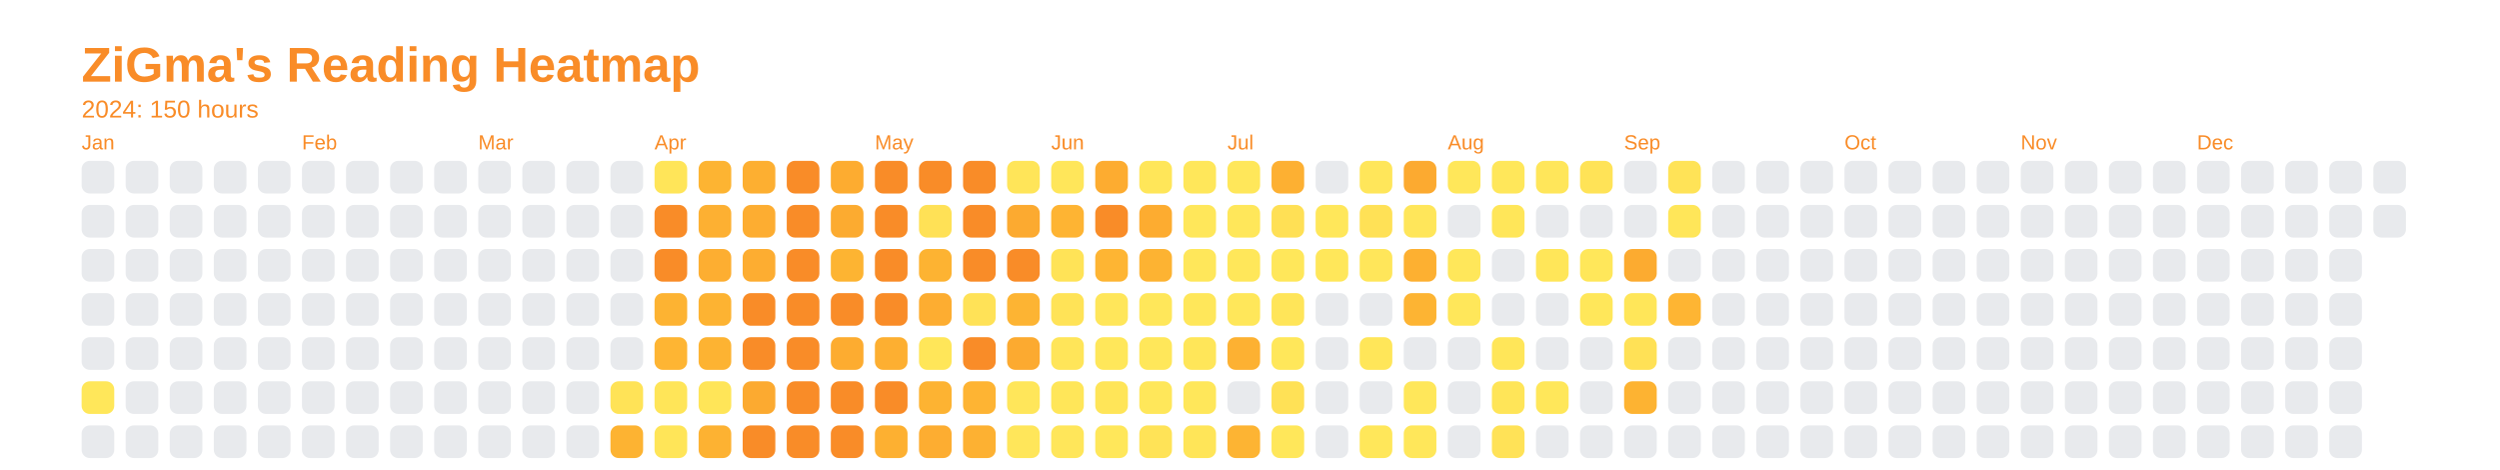
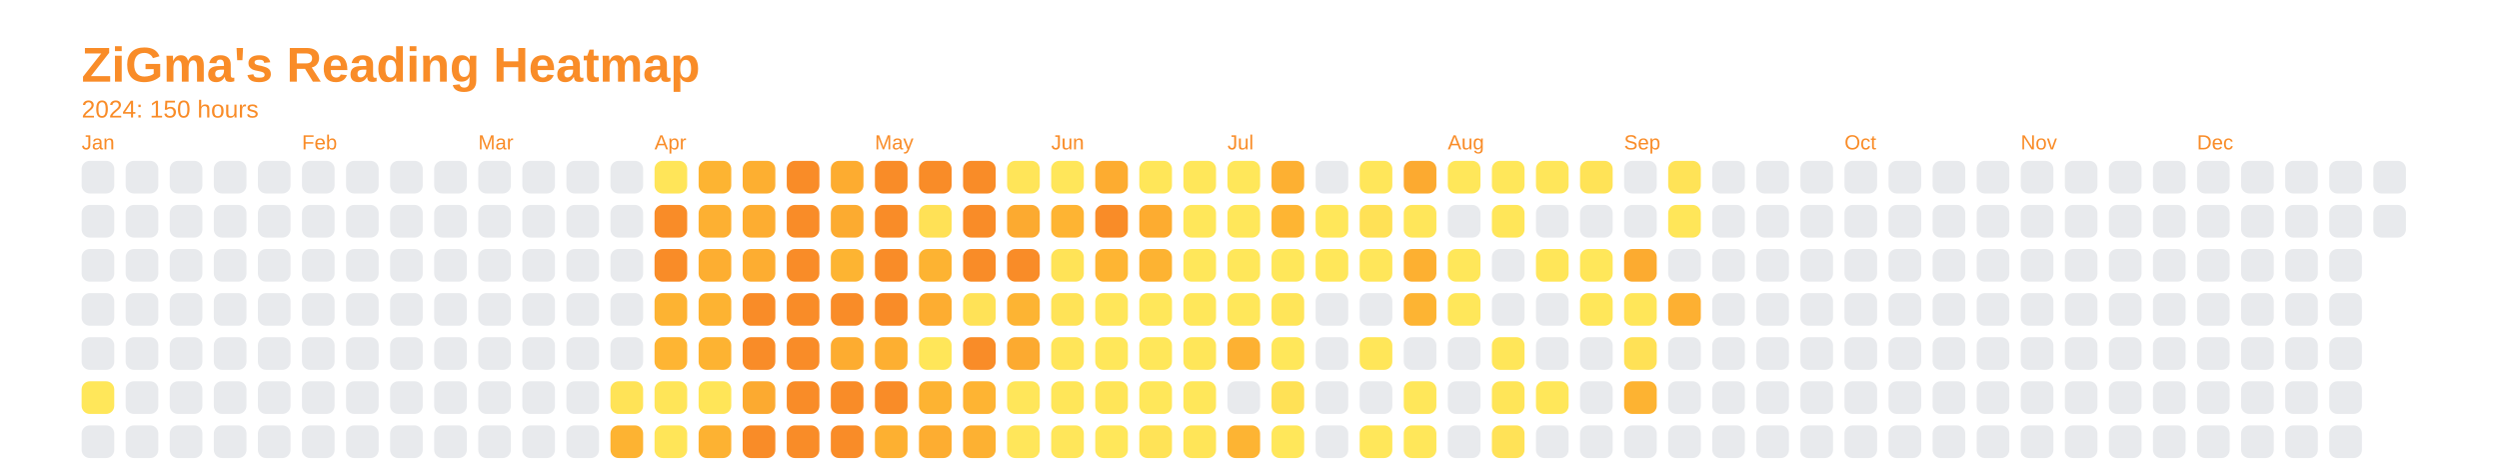
<svg xmlns="http://www.w3.org/2000/svg" baseProfile="full" height="57.5mm" version="1.1" viewBox="0,0,306.2,57.5" width="306.2mm">
  <defs />
  <rect fill="none" height="57.5" width="306.2" x="0" y="0" />
  <text fill="#f98c28" style="font-size:6px; font-family:Arial; font-weight:bold;" x="10" y="10">ZiGma's Reading Heatmap</text>
  <text fill="#f98c28" style="font-size:3px; font-family:Arial;" x="10" y="14.4">2024: 150 hours</text>
  <text fill="#f98c28" style="font-size:2.5px; font-family:Arial" x="10" y="18.3">Jan</text>
  <rect fill="#e8eaed" height="4" rx="1" ry="1" width="4" x="10" y="19.7" />
  <rect fill="#e8eaed" height="4" rx="1" ry="1" width="4" x="10" y="25.1" />
  <rect fill="#e8eaed" height="4" rx="1" ry="1" width="4" x="10" y="30.5" />
  <rect fill="#e8eaed" height="4" rx="1" ry="1" width="4" x="10" y="35.9" />
  <rect fill="#e8eaed" height="4" rx="1" ry="1" width="4" x="10" y="41.3" />
  <rect fill="#ffe75a" height="4" rx="1" ry="1" width="4" x="10" y="46.7" />
  <rect fill="#e8eaed" height="4" rx="1" ry="1" width="4" x="10" y="52.1" />
  <rect fill="#e8eaed" height="4" rx="1" ry="1" width="4" x="15.4" y="19.7" />
  <rect fill="#e8eaed" height="4" rx="1" ry="1" width="4" x="15.4" y="25.1" />
  <rect fill="#e8eaed" height="4" rx="1" ry="1" width="4" x="15.4" y="30.5" />
  <rect fill="#e8eaed" height="4" rx="1" ry="1" width="4" x="15.4" y="35.9" />
  <rect fill="#e8eaed" height="4" rx="1" ry="1" width="4" x="15.4" y="41.3" />
  <rect fill="#e8eaed" height="4" rx="1" ry="1" width="4" x="15.4" y="46.7" />
  <rect fill="#e8eaed" height="4" rx="1" ry="1" width="4" x="15.4" y="52.1" />
  <rect fill="#e8eaed" height="4" rx="1" ry="1" width="4" x="20.8" y="19.7" />
  <rect fill="#e8eaed" height="4" rx="1" ry="1" width="4" x="20.8" y="25.1" />
  <rect fill="#e8eaed" height="4" rx="1" ry="1" width="4" x="20.8" y="30.5" />
  <rect fill="#e8eaed" height="4" rx="1" ry="1" width="4" x="20.8" y="35.9" />
  <rect fill="#e8eaed" height="4" rx="1" ry="1" width="4" x="20.8" y="41.3" />
  <rect fill="#e8eaed" height="4" rx="1" ry="1" width="4" x="20.8" y="46.7" />
  <rect fill="#e8eaed" height="4" rx="1" ry="1" width="4" x="20.8" y="52.1" />
  <rect fill="#e8eaed" height="4" rx="1" ry="1" width="4" x="26.2" y="19.7" />
  <rect fill="#e8eaed" height="4" rx="1" ry="1" width="4" x="26.2" y="25.1" />
  <rect fill="#e8eaed" height="4" rx="1" ry="1" width="4" x="26.2" y="30.5" />
  <rect fill="#e8eaed" height="4" rx="1" ry="1" width="4" x="26.2" y="35.9" />
  <rect fill="#e8eaed" height="4" rx="1" ry="1" width="4" x="26.2" y="41.3" />
  <rect fill="#e8eaed" height="4" rx="1" ry="1" width="4" x="26.2" y="46.7" />
  <rect fill="#e8eaed" height="4" rx="1" ry="1" width="4" x="26.2" y="52.1" />
  <rect fill="#e8eaed" height="4" rx="1" ry="1" width="4" x="31.6" y="19.7" />
  <rect fill="#e8eaed" height="4" rx="1" ry="1" width="4" x="31.6" y="25.1" />
  <rect fill="#e8eaed" height="4" rx="1" ry="1" width="4" x="31.6" y="30.5" />
  <rect fill="#e8eaed" height="4" rx="1" ry="1" width="4" x="31.6" y="35.9" />
  <rect fill="#e8eaed" height="4" rx="1" ry="1" width="4" x="31.6" y="41.3" />
  <rect fill="#e8eaed" height="4" rx="1" ry="1" width="4" x="31.6" y="46.7" />
  <rect fill="#e8eaed" height="4" rx="1" ry="1" width="4" x="31.6" y="52.1" />
  <text fill="#f98c28" style="font-size:2.5px; font-family:Arial" x="37.0" y="18.3">Feb</text>
  <rect fill="#e8eaed" height="4" rx="1" ry="1" width="4" x="37.0" y="19.7" />
  <rect fill="#e8eaed" height="4" rx="1" ry="1" width="4" x="37.0" y="25.1" />
  <rect fill="#e8eaed" height="4" rx="1" ry="1" width="4" x="37.0" y="30.5" />
  <rect fill="#e8eaed" height="4" rx="1" ry="1" width="4" x="37.0" y="35.9" />
  <rect fill="#e8eaed" height="4" rx="1" ry="1" width="4" x="37.0" y="41.3" />
  <rect fill="#e8eaed" height="4" rx="1" ry="1" width="4" x="37.0" y="46.7" />
  <rect fill="#e8eaed" height="4" rx="1" ry="1" width="4" x="37.0" y="52.1" />
  <rect fill="#e8eaed" height="4" rx="1" ry="1" width="4" x="42.4" y="19.7" />
  <rect fill="#e8eaed" height="4" rx="1" ry="1" width="4" x="42.4" y="25.1" />
  <rect fill="#e8eaed" height="4" rx="1" ry="1" width="4" x="42.4" y="30.5" />
  <rect fill="#e8eaed" height="4" rx="1" ry="1" width="4" x="42.4" y="35.9" />
  <rect fill="#e8eaed" height="4" rx="1" ry="1" width="4" x="42.4" y="41.3" />
  <rect fill="#e8eaed" height="4" rx="1" ry="1" width="4" x="42.4" y="46.7" />
  <rect fill="#e8eaed" height="4" rx="1" ry="1" width="4" x="42.4" y="52.1" />
  <rect fill="#e8eaed" height="4" rx="1" ry="1" width="4" x="47.8" y="19.7" />
  <rect fill="#e8eaed" height="4" rx="1" ry="1" width="4" x="47.8" y="25.1" />
  <rect fill="#e8eaed" height="4" rx="1" ry="1" width="4" x="47.8" y="30.5" />
  <rect fill="#e8eaed" height="4" rx="1" ry="1" width="4" x="47.8" y="35.9" />
  <rect fill="#e8eaed" height="4" rx="1" ry="1" width="4" x="47.8" y="41.3" />
  <rect fill="#e8eaed" height="4" rx="1" ry="1" width="4" x="47.8" y="46.7" />
  <rect fill="#e8eaed" height="4" rx="1" ry="1" width="4" x="47.8" y="52.1" />
  <rect fill="#e8eaed" height="4" rx="1" ry="1" width="4" x="53.2" y="19.7" />
  <rect fill="#e8eaed" height="4" rx="1" ry="1" width="4" x="53.2" y="25.1" />
  <rect fill="#e8eaed" height="4" rx="1" ry="1" width="4" x="53.2" y="30.5" />
  <rect fill="#e8eaed" height="4" rx="1" ry="1" width="4" x="53.2" y="35.9" />
  <rect fill="#e8eaed" height="4" rx="1" ry="1" width="4" x="53.2" y="41.3" />
  <rect fill="#e8eaed" height="4" rx="1" ry="1" width="4" x="53.2" y="46.7" />
  <rect fill="#e8eaed" height="4" rx="1" ry="1" width="4" x="53.2" y="52.1" />
  <text fill="#f98c28" style="font-size:2.5px; font-family:Arial" x="58.6" y="18.3">Mar</text>
  <rect fill="#e8eaed" height="4" rx="1" ry="1" width="4" x="58.6" y="19.7" />
  <rect fill="#e8eaed" height="4" rx="1" ry="1" width="4" x="58.6" y="25.1" />
  <rect fill="#e8eaed" height="4" rx="1" ry="1" width="4" x="58.6" y="30.5" />
  <rect fill="#e8eaed" height="4" rx="1" ry="1" width="4" x="58.6" y="35.9" />
  <rect fill="#e8eaed" height="4" rx="1" ry="1" width="4" x="58.6" y="41.3" />
  <rect fill="#e8eaed" height="4" rx="1" ry="1" width="4" x="58.6" y="46.7" />
  <rect fill="#e8eaed" height="4" rx="1" ry="1" width="4" x="58.6" y="52.1" />
  <rect fill="#e8eaed" height="4" rx="1" ry="1" width="4" x="64" y="19.7" />
  <rect fill="#e8eaed" height="4" rx="1" ry="1" width="4" x="64" y="25.1" />
  <rect fill="#e8eaed" height="4" rx="1" ry="1" width="4" x="64" y="30.5" />
  <rect fill="#e8eaed" height="4" rx="1" ry="1" width="4" x="64" y="35.9" />
  <rect fill="#e8eaed" height="4" rx="1" ry="1" width="4" x="64" y="41.3" />
  <rect fill="#e8eaed" height="4" rx="1" ry="1" width="4" x="64" y="46.7" />
  <rect fill="#e8eaed" height="4" rx="1" ry="1" width="4" x="64" y="52.1" />
  <rect fill="#e8eaed" height="4" rx="1" ry="1" width="4" x="69.4" y="19.7" />
  <rect fill="#e8eaed" height="4" rx="1" ry="1" width="4" x="69.4" y="25.1" />
  <rect fill="#e8eaed" height="4" rx="1" ry="1" width="4" x="69.4" y="30.5" />
  <rect fill="#e8eaed" height="4" rx="1" ry="1" width="4" x="69.4" y="35.9" />
  <rect fill="#e8eaed" height="4" rx="1" ry="1" width="4" x="69.4" y="41.3" />
  <rect fill="#e8eaed" height="4" rx="1" ry="1" width="4" x="69.4" y="46.7" />
  <rect fill="#e8eaed" height="4" rx="1" ry="1" width="4" x="69.4" y="52.1" />
  <rect fill="#e8eaed" height="4" rx="1" ry="1" width="4" x="74.8" y="19.7" />
  <rect fill="#e8eaed" height="4" rx="1" ry="1" width="4" x="74.8" y="25.1" />
  <rect fill="#e8eaed" height="4" rx="1" ry="1" width="4" x="74.8" y="30.5" />
  <rect fill="#e8eaed" height="4" rx="1" ry="1" width="4" x="74.8" y="35.9" />
  <rect fill="#e8eaed" height="4" rx="1" ry="1" width="4" x="74.8" y="41.3" />
  <rect fill="#ffe357" height="4" rx="1" ry="1" width="4" x="74.8" y="46.7" />
  <rect fill="#fdb332" height="4" rx="1" ry="1" width="4" x="74.8" y="52.1" />
  <text fill="#f98c28" style="font-size:2.5px; font-family:Arial" x="80.2" y="18.3">Apr</text>
  <rect fill="#ffe559" height="4" rx="1" ry="1" width="4" x="80.2" y="19.7" />
  <rect fill="#f98c28" height="4" rx="1" ry="1" width="4" x="80.2" y="25.1" />
  <rect fill="#f98c28" height="4" rx="1" ry="1" width="4" x="80.2" y="30.5" />
  <rect fill="#fdb332" height="4" rx="1" ry="1" width="4" x="80.2" y="35.9" />
  <rect fill="#feb533" height="4" rx="1" ry="1" width="4" x="80.2" y="41.3" />
  <rect fill="#ffe558" height="4" rx="1" ry="1" width="4" x="80.2" y="46.7" />
  <rect fill="#ffe558" height="4" rx="1" ry="1" width="4" x="80.2" y="52.1" />
  <rect fill="#fdb432" height="4" rx="1" ry="1" width="4" x="85.6" y="19.7" />
  <rect fill="#fdb032" height="4" rx="1" ry="1" width="4" x="85.6" y="25.1" />
  <rect fill="#fdae31" height="4" rx="1" ry="1" width="4" x="85.6" y="30.5" />
  <rect fill="#fdb332" height="4" rx="1" ry="1" width="4" x="85.6" y="35.9" />
  <rect fill="#fdb332" height="4" rx="1" ry="1" width="4" x="85.6" y="41.3" />
  <rect fill="#ffe558" height="4" rx="1" ry="1" width="4" x="85.6" y="46.7" />
  <rect fill="#fdb232" height="4" rx="1" ry="1" width="4" x="85.6" y="52.1" />
  <rect fill="#fdaf31" height="4" rx="1" ry="1" width="4" x="91" y="19.7" />
  <rect fill="#fdad31" height="4" rx="1" ry="1" width="4" x="91" y="25.1" />
  <rect fill="#fdad31" height="4" rx="1" ry="1" width="4" x="91" y="30.5" />
  <rect fill="#f98c28" height="4" rx="1" ry="1" width="4" x="91" y="35.9" />
  <rect fill="#f98c28" height="4" rx="1" ry="1" width="4" x="91" y="41.3" />
  <rect fill="#fcaa30" height="4" rx="1" ry="1" width="4" x="91" y="46.7" />
  <rect fill="#f98c28" height="4" rx="1" ry="1" width="4" x="91" y="52.1" />
  <rect fill="#f98c28" height="4" rx="1" ry="1" width="4" x="96.4" y="19.7" />
  <rect fill="#f98c28" height="4" rx="1" ry="1" width="4" x="96.4" y="25.1" />
  <rect fill="#f98c28" height="4" rx="1" ry="1" width="4" x="96.4" y="30.5" />
  <rect fill="#f98c28" height="4" rx="1" ry="1" width="4" x="96.4" y="35.9" />
  <rect fill="#f98c28" height="4" rx="1" ry="1" width="4" x="96.4" y="41.3" />
  <rect fill="#f98c28" height="4" rx="1" ry="1" width="4" x="96.4" y="46.7" />
  <rect fill="#f98c28" height="4" rx="1" ry="1" width="4" x="96.4" y="52.1" />
  <rect fill="#fdac30" height="4" rx="1" ry="1" width="4" x="101.8" y="19.7" />
  <rect fill="#fcab30" height="4" rx="1" ry="1" width="4" x="101.8" y="25.1" />
  <rect fill="#fdb432" height="4" rx="1" ry="1" width="4" x="101.8" y="30.5" />
  <rect fill="#f98c28" height="4" rx="1" ry="1" width="4" x="101.8" y="35.9" />
  <rect fill="#fdac30" height="4" rx="1" ry="1" width="4" x="101.8" y="41.3" />
  <rect fill="#f98c28" height="4" rx="1" ry="1" width="4" x="101.8" y="46.7" />
  <rect fill="#f98c28" height="4" rx="1" ry="1" width="4" x="101.8" y="52.1" />
  <text fill="#f98c28" style="font-size:2.5px; font-family:Arial" x="107.2" y="18.3">May</text>
  <rect fill="#f98c28" height="4" rx="1" ry="1" width="4" x="107.2" y="19.7" />
  <rect fill="#f98c28" height="4" rx="1" ry="1" width="4" x="107.2" y="25.1" />
  <rect fill="#f98c28" height="4" rx="1" ry="1" width="4" x="107.2" y="30.5" />
  <rect fill="#f98c28" height="4" rx="1" ry="1" width="4" x="107.2" y="35.9" />
  <rect fill="#fdaf31" height="4" rx="1" ry="1" width="4" x="107.2" y="41.3" />
  <rect fill="#f98c28" height="4" rx="1" ry="1" width="4" x="107.2" y="46.7" />
  <rect fill="#fdb031" height="4" rx="1" ry="1" width="4" x="107.2" y="52.1" />
  <rect fill="#f98c28" height="4" rx="1" ry="1" width="4" x="112.6" y="19.7" />
  <rect fill="#ffe156" height="4" rx="1" ry="1" width="4" x="112.6" y="25.1" />
  <rect fill="#fdb332" height="4" rx="1" ry="1" width="4" x="112.6" y="30.5" />
  <rect fill="#fdad31" height="4" rx="1" ry="1" width="4" x="112.6" y="35.9" />
  <rect fill="#ffe659" height="4" rx="1" ry="1" width="4" x="112.6" y="41.3" />
  <rect fill="#fdb332" height="4" rx="1" ry="1" width="4" x="112.6" y="46.7" />
  <rect fill="#fdad31" height="4" rx="1" ry="1" width="4" x="112.6" y="52.1" />
  <rect fill="#f98c28" height="4" rx="1" ry="1" width="4" x="118" y="19.7" />
  <rect fill="#f98c28" height="4" rx="1" ry="1" width="4" x="118" y="25.1" />
  <rect fill="#f98c28" height="4" rx="1" ry="1" width="4" x="118" y="30.5" />
  <rect fill="#ffe257" height="4" rx="1" ry="1" width="4" x="118" y="35.9" />
  <rect fill="#f98c28" height="4" rx="1" ry="1" width="4" x="118" y="41.3" />
  <rect fill="#feb433" height="4" rx="1" ry="1" width="4" x="118" y="46.7" />
  <rect fill="#fdb132" height="4" rx="1" ry="1" width="4" x="118" y="52.1" />
  <rect fill="#ffe559" height="4" rx="1" ry="1" width="4" x="123.4" y="19.7" />
  <rect fill="#fcaa30" height="4" rx="1" ry="1" width="4" x="123.4" y="25.1" />
  <rect fill="#f98c28" height="4" rx="1" ry="1" width="4" x="123.4" y="30.5" />
  <rect fill="#fdb433" height="4" rx="1" ry="1" width="4" x="123.4" y="35.9" />
  <rect fill="#fcaa30" height="4" rx="1" ry="1" width="4" x="123.4" y="41.3" />
  <rect fill="#ffe65a" height="4" rx="1" ry="1" width="4" x="123.4" y="46.7" />
  <rect fill="#ffe65a" height="4" rx="1" ry="1" width="4" x="123.4" y="52.1" />
  <text fill="#f98c28" style="font-size:2.5px; font-family:Arial" x="128.8" y="18.3">Jun</text>
  <rect fill="#ffe65a" height="4" rx="1" ry="1" width="4" x="128.8" y="19.7" />
  <rect fill="#feb433" height="4" rx="1" ry="1" width="4" x="128.8" y="25.1" />
  <rect fill="#ffe357" height="4" rx="1" ry="1" width="4" x="128.8" y="30.5" />
  <rect fill="#ffe357" height="4" rx="1" ry="1" width="4" x="128.8" y="35.9" />
  <rect fill="#ffe559" height="4" rx="1" ry="1" width="4" x="128.8" y="41.3" />
  <rect fill="#ffe659" height="4" rx="1" ry="1" width="4" x="128.8" y="46.7" />
  <rect fill="#ffe65a" height="4" rx="1" ry="1" width="4" x="128.8" y="52.1" />
  <rect fill="#fdac30" height="4" rx="1" ry="1" width="4" x="134.2" y="19.7" />
  <rect fill="#f98c28" height="4" rx="1" ry="1" width="4" x="134.2" y="25.1" />
  <rect fill="#feb533" height="4" rx="1" ry="1" width="4" x="134.2" y="30.5" />
  <rect fill="#ffe65a" height="4" rx="1" ry="1" width="4" x="134.2" y="35.9" />
  <rect fill="#ffe75a" height="4" rx="1" ry="1" width="4" x="134.2" y="41.3" />
  <rect fill="#ffe558" height="4" rx="1" ry="1" width="4" x="134.2" y="46.7" />
  <rect fill="#ffe75a" height="4" rx="1" ry="1" width="4" x="134.2" y="52.1" />
  <rect fill="#ffe659" height="4" rx="1" ry="1" width="4" x="139.6" y="19.7" />
  <rect fill="#fdac30" height="4" rx="1" ry="1" width="4" x="139.6" y="25.1" />
  <rect fill="#fdb332" height="4" rx="1" ry="1" width="4" x="139.6" y="30.5" />
  <rect fill="#ffe75a" height="4" rx="1" ry="1" width="4" x="139.6" y="35.9" />
  <rect fill="#ffe75a" height="4" rx="1" ry="1" width="4" x="139.6" y="41.3" />
  <rect fill="#ffe75a" height="4" rx="1" ry="1" width="4" x="139.6" y="46.7" />
  <rect fill="#ffe357" height="4" rx="1" ry="1" width="4" x="139.6" y="52.1" />
  <rect fill="#ffe75a" height="4" rx="1" ry="1" width="4" x="145" y="19.7" />
  <rect fill="#ffe75a" height="4" rx="1" ry="1" width="4" x="145" y="25.1" />
  <rect fill="#ffe75a" height="4" rx="1" ry="1" width="4" x="145" y="30.5" />
  <rect fill="#ffe75a" height="4" rx="1" ry="1" width="4" x="145" y="35.9" />
  <rect fill="#ffe659" height="4" rx="1" ry="1" width="4" x="145" y="41.3" />
  <rect fill="#ffe75a" height="4" rx="1" ry="1" width="4" x="145" y="46.7" />
  <rect fill="#ffe558" height="4" rx="1" ry="1" width="4" x="145" y="52.1" />
  <text fill="#f98c28" style="font-size:2.5px; font-family:Arial" x="150.4" y="18.3">Jul</text>
  <rect fill="#ffe75a" height="4" rx="1" ry="1" width="4" x="150.4" y="19.7" />
  <rect fill="#ffe75a" height="4" rx="1" ry="1" width="4" x="150.4" y="25.1" />
  <rect fill="#ffe75a" height="4" rx="1" ry="1" width="4" x="150.4" y="30.5" />
  <rect fill="#ffe75a" height="4" rx="1" ry="1" width="4" x="150.4" y="35.9" />
  <rect fill="#fdb132" height="4" rx="1" ry="1" width="4" x="150.4" y="41.3" />
  <rect fill="#e8eaed" height="4" rx="1" ry="1" width="4" x="150.4" y="46.7" />
  <rect fill="#fdb433" height="4" rx="1" ry="1" width="4" x="150.4" y="52.1" />
  <rect fill="#fdb032" height="4" rx="1" ry="1" width="4" x="155.8" y="19.7" />
-   <rect fill="#ffe055" height="4" rx="1" ry="1" width="4" x="155.8" y="25.1" />
+   <rect fill="#feb533" height="4" rx="1" ry="1" width="4" x="155.8" y="25.1" />
  <rect fill="#ffe75a" height="4" rx="1" ry="1" width="4" x="155.8" y="30.5" />
  <rect fill="#ffe559" height="4" rx="1" ry="1" width="4" x="155.8" y="35.9" />
  <rect fill="#ffe75a" height="4" rx="1" ry="1" width="4" x="155.8" y="41.3" />
  <rect fill="#ffe156" height="4" rx="1" ry="1" width="4" x="155.8" y="46.7" />
  <rect fill="#ffe75a" height="4" rx="1" ry="1" width="4" x="155.8" y="52.1" />
  <rect fill="#e8eaed" height="4" rx="1" ry="1" width="4" x="161.2" y="19.7" />
  <rect fill="#ffe75a" height="4" rx="1" ry="1" width="4" x="161.2" y="25.1" />
  <rect fill="#ffe75a" height="4" rx="1" ry="1" width="4" x="161.2" y="30.5" />
  <rect fill="#e8eaed" height="4" rx="1" ry="1" width="4" x="161.2" y="35.9" />
  <rect fill="#e8eaed" height="4" rx="1" ry="1" width="4" x="161.2" y="41.3" />
  <rect fill="#e8eaed" height="4" rx="1" ry="1" width="4" x="161.2" y="46.7" />
  <rect fill="#e8eaed" height="4" rx="1" ry="1" width="4" x="161.2" y="52.1" />
  <rect fill="#ffe65a" height="4" rx="1" ry="1" width="4" x="166.6" y="19.7" />
  <rect fill="#ffe156" height="4" rx="1" ry="1" width="4" x="166.6" y="25.1" />
  <rect fill="#ffe65a" height="4" rx="1" ry="1" width="4" x="166.6" y="30.5" />
  <rect fill="#e8eaed" height="4" rx="1" ry="1" width="4" x="166.6" y="35.9" />
  <rect fill="#ffe659" height="4" rx="1" ry="1" width="4" x="166.6" y="41.3" />
  <rect fill="#e8eaed" height="4" rx="1" ry="1" width="4" x="166.6" y="46.7" />
  <rect fill="#ffe75a" height="4" rx="1" ry="1" width="4" x="166.6" y="52.1" />
  <rect fill="#fcaa30" height="4" rx="1" ry="1" width="4" x="172" y="19.7" />
  <rect fill="#ffe65a" height="4" rx="1" ry="1" width="4" x="172" y="25.1" />
  <rect fill="#fdb031" height="4" rx="1" ry="1" width="4" x="172" y="30.5" />
  <rect fill="#fdb433" height="4" rx="1" ry="1" width="4" x="172" y="35.9" />
  <rect fill="#e8eaed" height="4" rx="1" ry="1" width="4" x="172" y="41.3" />
  <rect fill="#ffe75a" height="4" rx="1" ry="1" width="4" x="172" y="46.7" />
  <rect fill="#ffe75a" height="4" rx="1" ry="1" width="4" x="172" y="52.1" />
  <text fill="#f98c28" style="font-size:2.5px; font-family:Arial" x="177.4" y="18.3">Aug</text>
  <rect fill="#ffe75a" height="4" rx="1" ry="1" width="4" x="177.4" y="19.7" />
  <rect fill="#e8eaed" height="4" rx="1" ry="1" width="4" x="177.4" y="25.1" />
  <rect fill="#ffe75a" height="4" rx="1" ry="1" width="4" x="177.4" y="30.5" />
  <rect fill="#ffe75a" height="4" rx="1" ry="1" width="4" x="177.4" y="35.9" />
  <rect fill="#e8eaed" height="4" rx="1" ry="1" width="4" x="177.4" y="41.3" />
  <rect fill="#e8eaed" height="4" rx="1" ry="1" width="4" x="177.4" y="46.7" />
  <rect fill="#e8eaed" height="4" rx="1" ry="1" width="4" x="177.4" y="52.1" />
  <rect fill="#ffe75a" height="4" rx="1" ry="1" width="4" x="182.8" y="19.7" />
  <rect fill="#ffe659" height="4" rx="1" ry="1" width="4" x="182.8" y="25.1" />
  <rect fill="#e8eaed" height="4" rx="1" ry="1" width="4" x="182.8" y="30.5" />
  <rect fill="#e8eaed" height="4" rx="1" ry="1" width="4" x="182.8" y="35.9" />
  <rect fill="#ffe659" height="4" rx="1" ry="1" width="4" x="182.8" y="41.3" />
  <rect fill="#ffe558" height="4" rx="1" ry="1" width="4" x="182.8" y="46.7" />
  <rect fill="#ffe257" height="4" rx="1" ry="1" width="4" x="182.8" y="52.1" />
  <rect fill="#ffe65a" height="4" rx="1" ry="1" width="4" x="188.2" y="19.7" />
  <rect fill="#e8eaed" height="4" rx="1" ry="1" width="4" x="188.2" y="25.1" />
  <rect fill="#ffe659" height="4" rx="1" ry="1" width="4" x="188.2" y="30.5" />
  <rect fill="#e8eaed" height="4" rx="1" ry="1" width="4" x="188.2" y="35.9" />
  <rect fill="#e8eaed" height="4" rx="1" ry="1" width="4" x="188.2" y="41.3" />
  <rect fill="#ffe75a" height="4" rx="1" ry="1" width="4" x="188.2" y="46.7" />
  <rect fill="#e8eaed" height="4" rx="1" ry="1" width="4" x="188.2" y="52.1" />
  <rect fill="#ffe357" height="4" rx="1" ry="1" width="4" x="193.6" y="19.7" />
  <rect fill="#e8eaed" height="4" rx="1" ry="1" width="4" x="193.6" y="25.1" />
  <rect fill="#ffe75a" height="4" rx="1" ry="1" width="4" x="193.6" y="30.5" />
  <rect fill="#ffe75a" height="4" rx="1" ry="1" width="4" x="193.6" y="35.9" />
  <rect fill="#e8eaed" height="4" rx="1" ry="1" width="4" x="193.6" y="41.3" />
  <rect fill="#e8eaed" height="4" rx="1" ry="1" width="4" x="193.6" y="46.7" />
  <rect fill="#e8eaed" height="4" rx="1" ry="1" width="4" x="193.6" y="52.1" />
  <text fill="#f98c28" style="font-size:2.5px; font-family:Arial" x="199" y="18.3">Sep</text>
  <rect fill="#e8eaed" height="4" rx="1" ry="1" width="4" x="199" y="19.7" />
  <rect fill="#e8eaed" height="4" rx="1" ry="1" width="4" x="199" y="25.1" />
  <rect fill="#fcab30" height="4" rx="1" ry="1" width="4" x="199" y="30.5" />
  <rect fill="#ffe659" height="4" rx="1" ry="1" width="4" x="199" y="35.9" />
  <rect fill="#ffe156" height="4" rx="1" ry="1" width="4" x="199" y="41.3" />
  <rect fill="#fdb332" height="4" rx="1" ry="1" width="4" x="199" y="46.7" />
  <rect fill="#e8eaed" height="4" rx="1" ry="1" width="4" x="199" y="52.1" />
  <rect fill="#ffe357" height="4" rx="1" ry="1" width="4" x="204.4" y="19.7" />
  <rect fill="#ffe659" height="4" rx="1" ry="1" width="4" x="204.4" y="25.1" />
  <rect fill="#e8eaed" height="4" rx="1" ry="1" width="4" x="204.4" y="30.5" />
-   <rect fill="#feb533" height="4" rx="1" ry="1" width="4" x="204.4" y="35.9" />
+   <rect fill="#fdb032" height="4" rx="1" ry="1" width="4" x="204.4" y="35.9" />
  <rect fill="#e8eaed" height="4" rx="1" ry="1" width="4" x="204.4" y="41.3" />
  <rect fill="#e8eaed" height="4" rx="1" ry="1" width="4" x="204.4" y="46.7" />
  <rect fill="#e8eaed" height="4" rx="1" ry="1" width="4" x="204.4" y="52.1" />
  <rect fill="#e8eaed" height="4" rx="1" ry="1" width="4" x="209.8" y="19.7" />
  <rect fill="#e8eaed" height="4" rx="1" ry="1" width="4" x="209.8" y="25.1" />
  <rect fill="#e8eaed" height="4" rx="1" ry="1" width="4" x="209.8" y="30.5" />
  <rect fill="#e8eaed" height="4" rx="1" ry="1" width="4" x="209.8" y="35.9" />
  <rect fill="#e8eaed" height="4" rx="1" ry="1" width="4" x="209.8" y="41.3" />
  <rect fill="#e8eaed" height="4" rx="1" ry="1" width="4" x="209.8" y="46.7" />
  <rect fill="#e8eaed" height="4" rx="1" ry="1" width="4" x="209.8" y="52.1" />
  <rect fill="#e8eaed" height="4" rx="1" ry="1" width="4" x="215.2" y="19.7" />
  <rect fill="#e8eaed" height="4" rx="1" ry="1" width="4" x="215.2" y="25.1" />
  <rect fill="#e8eaed" height="4" rx="1" ry="1" width="4" x="215.2" y="30.5" />
  <rect fill="#e8eaed" height="4" rx="1" ry="1" width="4" x="215.2" y="35.9" />
  <rect fill="#e8eaed" height="4" rx="1" ry="1" width="4" x="215.2" y="41.3" />
  <rect fill="#e8eaed" height="4" rx="1" ry="1" width="4" x="215.2" y="46.7" />
  <rect fill="#e8eaed" height="4" rx="1" ry="1" width="4" x="215.2" y="52.1" />
  <rect fill="#e8eaed" height="4" rx="1" ry="1" width="4" x="220.6" y="19.7" />
  <rect fill="#e8eaed" height="4" rx="1" ry="1" width="4" x="220.6" y="25.1" />
  <rect fill="#e8eaed" height="4" rx="1" ry="1" width="4" x="220.6" y="30.5" />
  <rect fill="#e8eaed" height="4" rx="1" ry="1" width="4" x="220.6" y="35.9" />
  <rect fill="#e8eaed" height="4" rx="1" ry="1" width="4" x="220.6" y="41.3" />
  <rect fill="#e8eaed" height="4" rx="1" ry="1" width="4" x="220.6" y="46.7" />
  <rect fill="#e8eaed" height="4" rx="1" ry="1" width="4" x="220.6" y="52.1" />
  <text fill="#f98c28" style="font-size:2.5px; font-family:Arial" x="226" y="18.3">Oct</text>
  <rect fill="#e8eaed" height="4" rx="1" ry="1" width="4" x="226" y="19.7" />
  <rect fill="#e8eaed" height="4" rx="1" ry="1" width="4" x="226" y="25.1" />
  <rect fill="#e8eaed" height="4" rx="1" ry="1" width="4" x="226" y="30.5" />
  <rect fill="#e8eaed" height="4" rx="1" ry="1" width="4" x="226" y="35.9" />
  <rect fill="#e8eaed" height="4" rx="1" ry="1" width="4" x="226" y="41.3" />
  <rect fill="#e8eaed" height="4" rx="1" ry="1" width="4" x="226" y="46.7" />
  <rect fill="#e8eaed" height="4" rx="1" ry="1" width="4" x="226" y="52.1" />
  <rect fill="#e8eaed" height="4" rx="1" ry="1" width="4" x="231.4" y="19.7" />
  <rect fill="#e8eaed" height="4" rx="1" ry="1" width="4" x="231.4" y="25.1" />
  <rect fill="#e8eaed" height="4" rx="1" ry="1" width="4" x="231.4" y="30.5" />
  <rect fill="#e8eaed" height="4" rx="1" ry="1" width="4" x="231.4" y="35.9" />
  <rect fill="#e8eaed" height="4" rx="1" ry="1" width="4" x="231.4" y="41.3" />
  <rect fill="#e8eaed" height="4" rx="1" ry="1" width="4" x="231.4" y="46.7" />
  <rect fill="#e8eaed" height="4" rx="1" ry="1" width="4" x="231.4" y="52.1" />
  <rect fill="#e8eaed" height="4" rx="1" ry="1" width="4" x="236.8" y="19.7" />
  <rect fill="#e8eaed" height="4" rx="1" ry="1" width="4" x="236.8" y="25.1" />
  <rect fill="#e8eaed" height="4" rx="1" ry="1" width="4" x="236.8" y="30.5" />
  <rect fill="#e8eaed" height="4" rx="1" ry="1" width="4" x="236.8" y="35.9" />
  <rect fill="#e8eaed" height="4" rx="1" ry="1" width="4" x="236.8" y="41.3" />
  <rect fill="#e8eaed" height="4" rx="1" ry="1" width="4" x="236.8" y="46.7" />
  <rect fill="#e8eaed" height="4" rx="1" ry="1" width="4" x="236.8" y="52.1" />
  <rect fill="#e8eaed" height="4" rx="1" ry="1" width="4" x="242.2" y="19.7" />
  <rect fill="#e8eaed" height="4" rx="1" ry="1" width="4" x="242.2" y="25.1" />
  <rect fill="#e8eaed" height="4" rx="1" ry="1" width="4" x="242.2" y="30.5" />
  <rect fill="#e8eaed" height="4" rx="1" ry="1" width="4" x="242.2" y="35.9" />
  <rect fill="#e8eaed" height="4" rx="1" ry="1" width="4" x="242.2" y="41.3" />
  <rect fill="#e8eaed" height="4" rx="1" ry="1" width="4" x="242.2" y="46.7" />
  <rect fill="#e8eaed" height="4" rx="1" ry="1" width="4" x="242.2" y="52.1" />
  <text fill="#f98c28" style="font-size:2.5px; font-family:Arial" x="247.6" y="18.3">Nov</text>
  <rect fill="#e8eaed" height="4" rx="1" ry="1" width="4" x="247.6" y="19.7" />
  <rect fill="#e8eaed" height="4" rx="1" ry="1" width="4" x="247.6" y="25.1" />
  <rect fill="#e8eaed" height="4" rx="1" ry="1" width="4" x="247.6" y="30.5" />
  <rect fill="#e8eaed" height="4" rx="1" ry="1" width="4" x="247.6" y="35.9" />
  <rect fill="#e8eaed" height="4" rx="1" ry="1" width="4" x="247.6" y="41.3" />
  <rect fill="#e8eaed" height="4" rx="1" ry="1" width="4" x="247.6" y="46.7" />
  <rect fill="#e8eaed" height="4" rx="1" ry="1" width="4" x="247.6" y="52.1" />
  <rect fill="#e8eaed" height="4" rx="1" ry="1" width="4" x="253" y="19.7" />
  <rect fill="#e8eaed" height="4" rx="1" ry="1" width="4" x="253" y="25.1" />
  <rect fill="#e8eaed" height="4" rx="1" ry="1" width="4" x="253" y="30.5" />
  <rect fill="#e8eaed" height="4" rx="1" ry="1" width="4" x="253" y="35.9" />
  <rect fill="#e8eaed" height="4" rx="1" ry="1" width="4" x="253" y="41.3" />
  <rect fill="#e8eaed" height="4" rx="1" ry="1" width="4" x="253" y="46.7" />
  <rect fill="#e8eaed" height="4" rx="1" ry="1" width="4" x="253" y="52.1" />
  <rect fill="#e8eaed" height="4" rx="1" ry="1" width="4" x="258.4" y="19.7" />
  <rect fill="#e8eaed" height="4" rx="1" ry="1" width="4" x="258.4" y="25.1" />
  <rect fill="#e8eaed" height="4" rx="1" ry="1" width="4" x="258.4" y="30.5" />
  <rect fill="#e8eaed" height="4" rx="1" ry="1" width="4" x="258.4" y="35.9" />
  <rect fill="#e8eaed" height="4" rx="1" ry="1" width="4" x="258.4" y="41.3" />
  <rect fill="#e8eaed" height="4" rx="1" ry="1" width="4" x="258.4" y="46.7" />
  <rect fill="#e8eaed" height="4" rx="1" ry="1" width="4" x="258.4" y="52.1" />
  <rect fill="#e8eaed" height="4" rx="1" ry="1" width="4" x="263.8" y="19.7" />
  <rect fill="#e8eaed" height="4" rx="1" ry="1" width="4" x="263.8" y="25.1" />
  <rect fill="#e8eaed" height="4" rx="1" ry="1" width="4" x="263.8" y="30.5" />
  <rect fill="#e8eaed" height="4" rx="1" ry="1" width="4" x="263.8" y="35.9" />
  <rect fill="#e8eaed" height="4" rx="1" ry="1" width="4" x="263.8" y="41.3" />
  <rect fill="#e8eaed" height="4" rx="1" ry="1" width="4" x="263.8" y="46.7" />
  <rect fill="#e8eaed" height="4" rx="1" ry="1" width="4" x="263.8" y="52.1" />
  <text fill="#f98c28" style="font-size:2.5px; font-family:Arial" x="269.2" y="18.3">Dec</text>
  <rect fill="#e8eaed" height="4" rx="1" ry="1" width="4" x="269.2" y="19.7" />
  <rect fill="#e8eaed" height="4" rx="1" ry="1" width="4" x="269.2" y="25.1" />
  <rect fill="#e8eaed" height="4" rx="1" ry="1" width="4" x="269.2" y="30.5" />
  <rect fill="#e8eaed" height="4" rx="1" ry="1" width="4" x="269.2" y="35.9" />
  <rect fill="#e8eaed" height="4" rx="1" ry="1" width="4" x="269.2" y="41.3" />
  <rect fill="#e8eaed" height="4" rx="1" ry="1" width="4" x="269.2" y="46.7" />
  <rect fill="#e8eaed" height="4" rx="1" ry="1" width="4" x="269.2" y="52.1" />
  <rect fill="#e8eaed" height="4" rx="1" ry="1" width="4" x="274.6" y="19.7" />
  <rect fill="#e8eaed" height="4" rx="1" ry="1" width="4" x="274.6" y="25.1" />
  <rect fill="#e8eaed" height="4" rx="1" ry="1" width="4" x="274.6" y="30.5" />
  <rect fill="#e8eaed" height="4" rx="1" ry="1" width="4" x="274.6" y="35.9" />
  <rect fill="#e8eaed" height="4" rx="1" ry="1" width="4" x="274.6" y="41.3" />
  <rect fill="#e8eaed" height="4" rx="1" ry="1" width="4" x="274.6" y="46.7" />
  <rect fill="#e8eaed" height="4" rx="1" ry="1" width="4" x="274.6" y="52.1" />
  <rect fill="#e8eaed" height="4" rx="1" ry="1" width="4" x="280" y="19.7" />
  <rect fill="#e8eaed" height="4" rx="1" ry="1" width="4" x="280" y="25.1" />
  <rect fill="#e8eaed" height="4" rx="1" ry="1" width="4" x="280" y="30.5" />
  <rect fill="#e8eaed" height="4" rx="1" ry="1" width="4" x="280" y="35.9" />
  <rect fill="#e8eaed" height="4" rx="1" ry="1" width="4" x="280" y="41.3" />
  <rect fill="#e8eaed" height="4" rx="1" ry="1" width="4" x="280" y="46.7" />
  <rect fill="#e8eaed" height="4" rx="1" ry="1" width="4" x="280" y="52.1" />
  <rect fill="#e8eaed" height="4" rx="1" ry="1" width="4" x="285.4" y="19.7" />
  <rect fill="#e8eaed" height="4" rx="1" ry="1" width="4" x="285.4" y="25.1" />
  <rect fill="#e8eaed" height="4" rx="1" ry="1" width="4" x="285.4" y="30.5" />
  <rect fill="#e8eaed" height="4" rx="1" ry="1" width="4" x="285.4" y="35.9" />
  <rect fill="#e8eaed" height="4" rx="1" ry="1" width="4" x="285.4" y="41.3" />
  <rect fill="#e8eaed" height="4" rx="1" ry="1" width="4" x="285.4" y="46.7" />
  <rect fill="#e8eaed" height="4" rx="1" ry="1" width="4" x="285.4" y="52.1" />
  <rect fill="#e8eaed" height="4" rx="1" ry="1" width="4" x="290.8" y="19.7" />
  <rect fill="#e8eaed" height="4" rx="1" ry="1" width="4" x="290.8" y="25.1" />
</svg>
